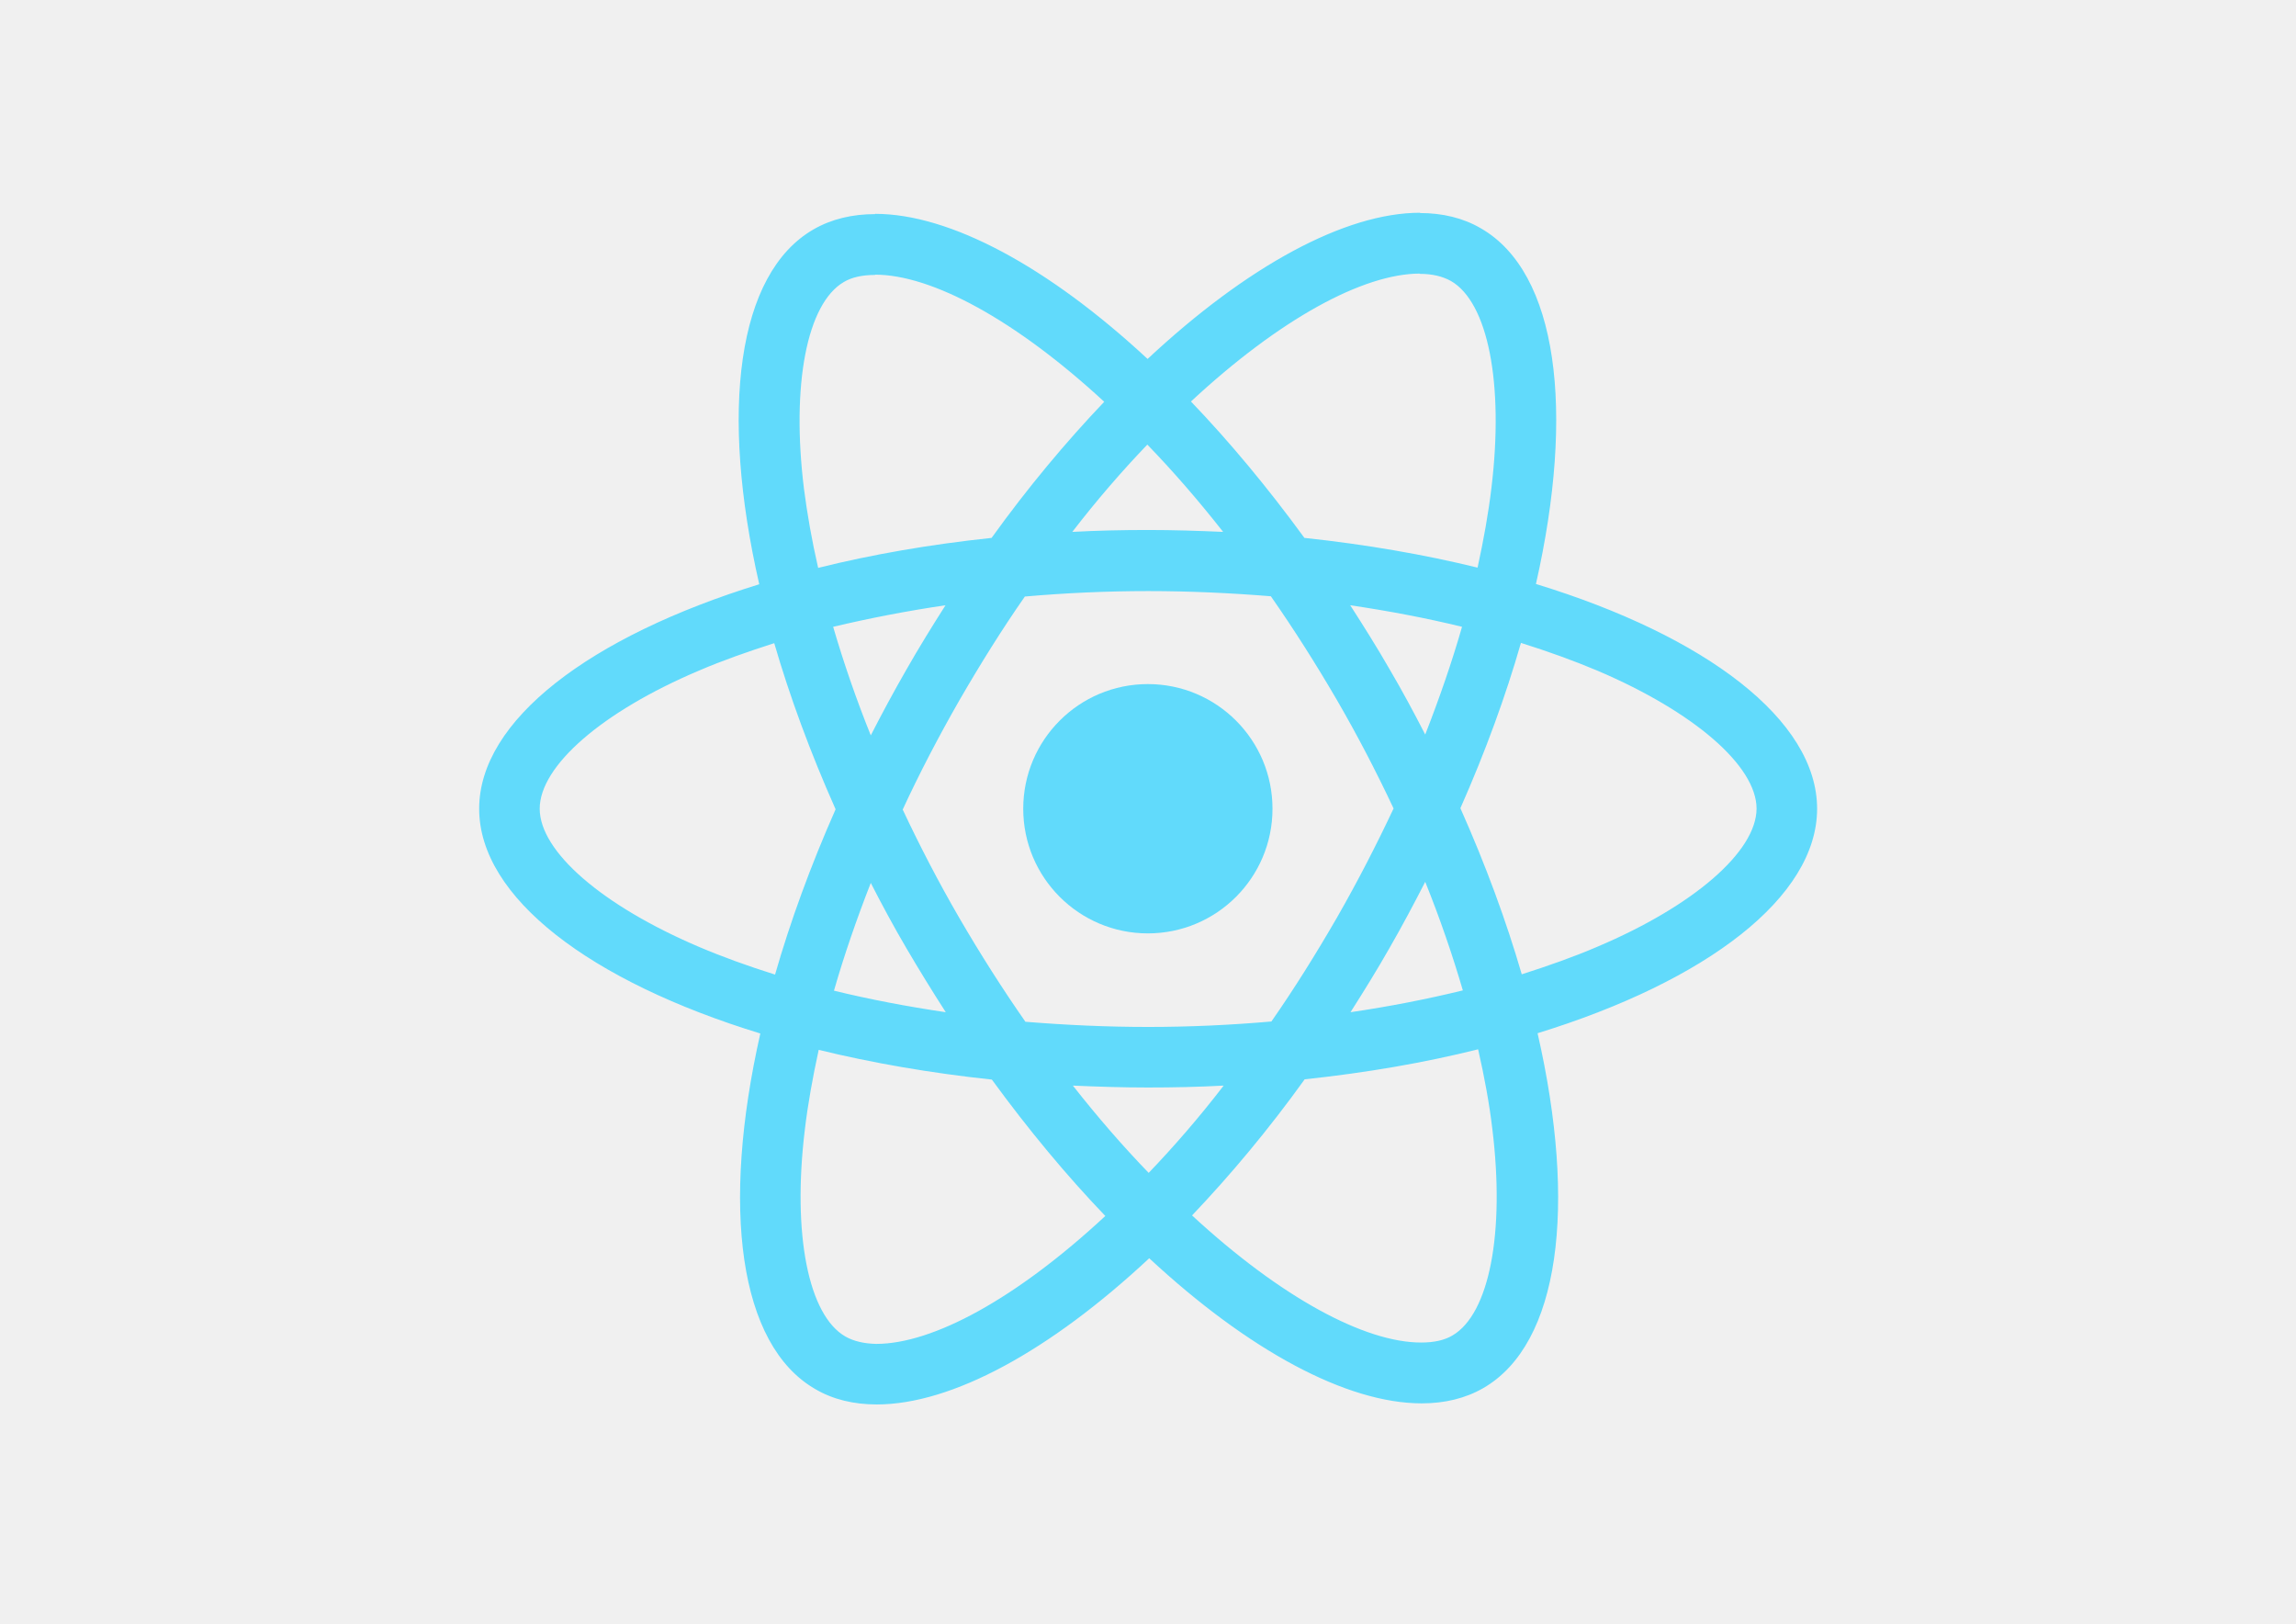
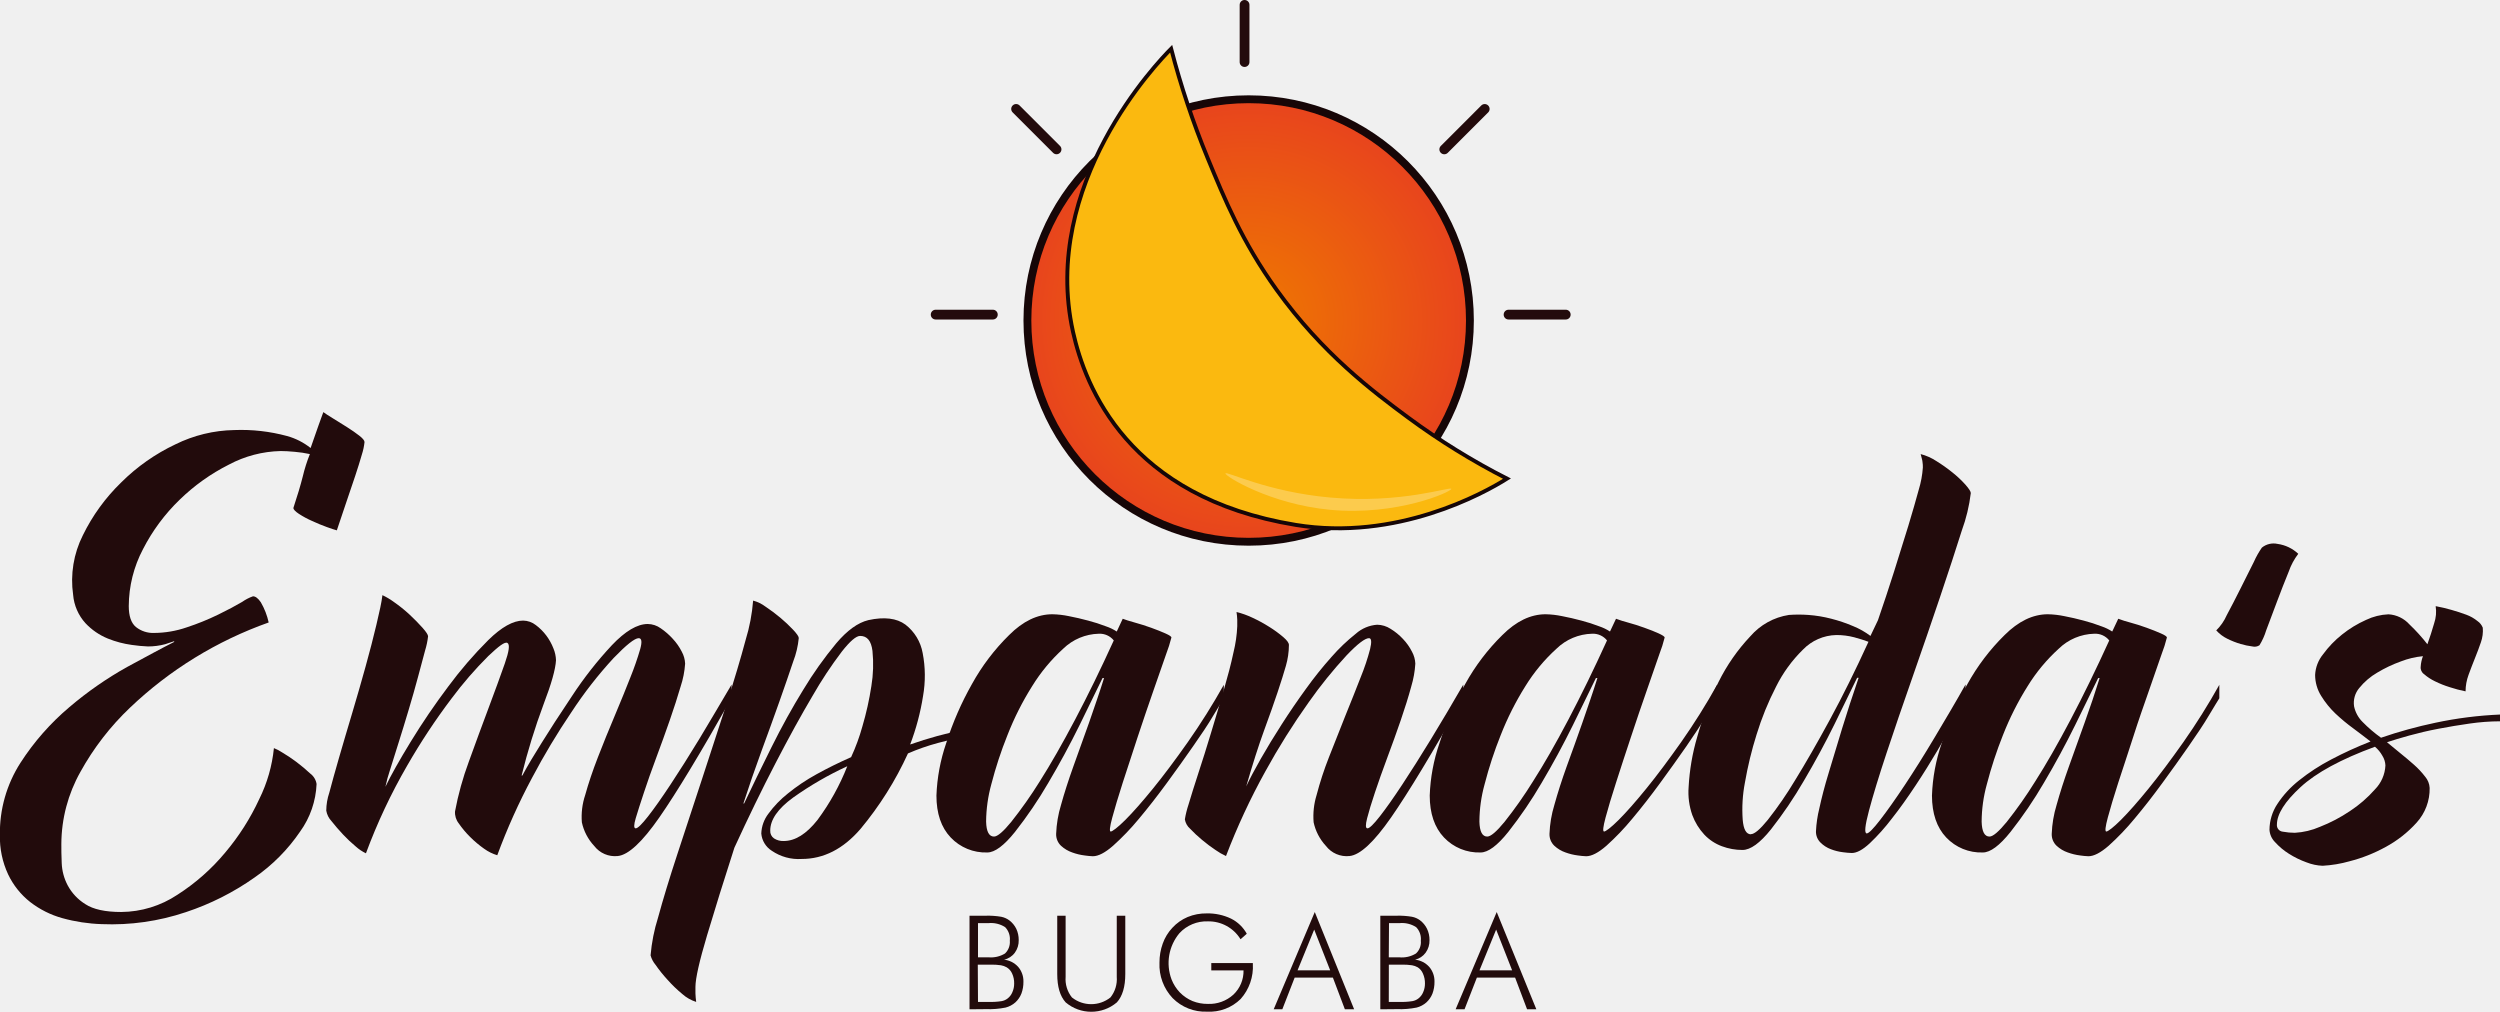
- <svg xmlns="http://www.w3.org/2000/svg" viewBox="0 0 841.9 595.3">
-   <g fill="#61DAFB">
-     <path d="M666.3 296.5c0-32.5-40.7-63.3-103.1-82.4 14.4-63.6 8-114.2-20.2-130.4-6.5-3.8-14.1-5.6-22.4-5.6v22.3c4.6 0 8.3.9 11.4 2.6 13.6 7.8 19.5 37.5 14.9 75.7-1.1 9.4-2.9 19.3-5.1 29.4-19.6-4.8-41-8.5-63.5-10.9-13.5-18.5-27.5-35.3-41.6-50 32.6-30.3 63.2-46.9 84-46.9V78c-27.5 0-63.5 19.6-99.9 53.6-36.4-33.8-72.4-53.2-99.9-53.2v22.3c20.7 0 51.4 16.5 84 46.6-14 14.7-28 31.4-41.3 49.9-22.6 2.4-44 6.1-63.6 11-2.3-10-4-19.7-5.2-29-4.7-38.2 1.1-67.9 14.6-75.8 3-1.8 6.9-2.6 11.5-2.6V78.5c-8.4 0-16 1.8-22.6 5.6-28.1 16.2-34.4 66.7-19.9 130.1-62.2 19.2-102.7 49.9-102.7 82.3 0 32.5 40.7 63.3 103.1 82.4-14.4 63.6-8 114.2 20.2 130.4 6.5 3.8 14.1 5.6 22.5 5.6 27.5 0 63.5-19.6 99.9-53.6 36.4 33.8 72.4 53.2 99.9 53.2 8.4 0 16-1.8 22.6-5.6 28.1-16.2 34.4-66.7 19.9-130.1 62-19.1 102.5-49.9 102.5-82.3zm-130.2-66.7c-3.7 12.9-8.3 26.2-13.5 39.5-4.1-8-8.4-16-13.1-24-4.6-8-9.5-15.8-14.4-23.4 14.2 2.1 27.9 4.7 41 7.9zm-45.8 106.5c-7.8 13.5-15.8 26.3-24.1 38.2-14.9 1.3-30 2-45.2 2-15.1 0-30.2-.7-45-1.9-8.3-11.9-16.4-24.6-24.2-38-7.6-13.1-14.5-26.4-20.8-39.8 6.2-13.4 13.2-26.8 20.7-39.9 7.8-13.5 15.8-26.3 24.1-38.2 14.9-1.3 30-2 45.2-2 15.1 0 30.2.7 45 1.9 8.3 11.9 16.4 24.6 24.2 38 7.6 13.1 14.5 26.4 20.8 39.8-6.3 13.4-13.2 26.8-20.7 39.9zm32.3-13c5.4 13.4 10 26.8 13.8 39.8-13.1 3.2-26.9 5.9-41.2 8 4.9-7.7 9.8-15.6 14.4-23.7 4.6-8 8.9-16.1 13-24.1zM421.2 430c-9.3-9.6-18.6-20.3-27.8-32 9 .4 18.2.7 27.5.7 9.4 0 18.7-.2 27.8-.7-9 11.7-18.3 22.4-27.5 32zm-74.4-58.9c-14.2-2.1-27.9-4.7-41-7.9 3.7-12.9 8.3-26.2 13.5-39.5 4.1 8 8.4 16 13.1 24 4.7 8 9.5 15.8 14.4 23.4zM420.7 163c9.3 9.6 18.6 20.3 27.8 32-9-.4-18.2-.7-27.5-.7-9.4 0-18.7.2-27.8.7 9-11.7 18.3-22.4 27.5-32zm-74 58.9c-4.9 7.7-9.8 15.6-14.4 23.7-4.6 8-8.9 16-13 24-5.4-13.4-10-26.8-13.8-39.8 13.1-3.1 26.9-5.8 41.2-7.9zm-90.5 125.2c-35.4-15.1-58.3-34.9-58.3-50.6 0-15.7 22.9-35.6 58.3-50.6 8.6-3.7 18-7 27.7-10.1 5.7 19.6 13.2 40 22.5 60.9-9.2 20.8-16.6 41.1-22.2 60.6-9.9-3.1-19.3-6.5-28-10.2zM310 490c-13.6-7.8-19.5-37.5-14.9-75.7 1.1-9.4 2.9-19.3 5.1-29.4 19.6 4.8 41 8.5 63.5 10.9 13.5 18.5 27.5 35.3 41.6 50-32.6 30.3-63.2 46.9-84 46.9-4.5-.1-8.3-1-11.3-2.7zm237.2-76.2c4.7 38.2-1.1 67.9-14.6 75.8-3 1.8-6.9 2.6-11.5 2.6-20.7 0-51.4-16.5-84-46.6 14-14.7 28-31.4 41.3-49.9 22.6-2.4 44-6.1 63.6-11 2.3 10.1 4.1 19.8 5.2 29.1zm38.5-66.7c-8.6 3.7-18 7-27.7 10.1-5.7-19.6-13.2-40-22.5-60.9 9.2-20.8 16.6-41.1 22.2-60.6 9.9 3.1 19.3 6.5 28.1 10.2 35.4 15.1 58.3 34.9 58.3 50.6-.1 15.7-23 35.6-58.4 50.6zM320.8 78.4z" />
-     <circle cx="420.9" cy="296.5" r="45.7" />
-     <path d="M520.5 78.1z" />
-   </g>
+ <svg xmlns="http://www.w3.org/2000/svg" id="Capa_1" data-name="Capa 1" viewBox="0 0 477.61 193.29">
+   <defs>
+     <style>.cls-1,.cls-2{stroke:#160607;stroke-miterlimit:10;}.cls-1{stroke-width:1.5px;fill:url(#Degradado_sin_nombre_3);}.cls-2{fill:#fbb90f;stroke-width:0.75px;}.cls-3{fill:#230b0c;}.cls-4{fill:#220b0c;}.cls-5{fill:#fff;opacity:0.26;}</style>
+     <radialGradient id="Degradado_sin_nombre_3" cx="238.55" cy="61.23" r="42.27" gradientUnits="userSpaceOnUse">
+       <stop offset="0" stop-color="#ef7900" />
+       <stop offset="1" stop-color="#e8441d" />
+     </radialGradient>
+   </defs>
+   <circle class="cls-1" cx="238.55" cy="61.23" r="42.27" />
+   <path class="cls-2" d="M284.23,285.15c-2.5,2.51-25,25.83-18.75,54.09,2.34,10.5,10.47,31.62,42.55,36.88,19.26,3.15,35.87-6,40.36-8.84a135.23,135.23,0,0,1-18.81-11.62c-6.76-5-16.41-12.23-25.2-24.45-6.59-9.17-9.94-17.33-13.19-25.21A160.47,160.47,0,0,1,284.23,285.15Z" transform="translate(-60.49 -275.84)" />
+   <rect class="cls-3" x="236.83" width="1.87" height="12.79" rx="0.93" />
+   <rect class="cls-3" x="353.21" y="329.55" width="1.87" height="12.79" rx="0.93" transform="translate(-42.28 414.25) rotate(-90)" />
+   <rect class="cls-3" x="243.77" y="329.55" width="1.87" height="12.79" rx="0.93" transform="translate(-151.73 304.81) rotate(-90)" />
+   <rect class="cls-3" x="339.34" y="294.12" width="1.87" height="12.79" rx="0.93" transform="translate(251.67 -428.43) rotate(45)" />
+   <rect class="cls-3" x="257.54" y="294.12" width="1.87" height="12.79" rx="0.93" transform="translate(593.25 54.4) rotate(135)" />
+   <path class="cls-4" d="M116.54,372.88q1.14-3.44,1.79-6a30.08,30.08,0,0,1,1.36-4.29,21.91,21.91,0,0,0-2.86-.43c-1-.1-2-.15-2.72-.15a22,22,0,0,0-9.87,2.58,37.91,37.91,0,0,0-9.43,6.72,35.8,35.8,0,0,0-7,9.44,23.56,23.56,0,0,0-2.72,10.87c0,1.9.45,3.24,1.36,4a5.25,5.25,0,0,0,3.5,1.14,19.42,19.42,0,0,0,6.22-1.07,47.66,47.66,0,0,0,6-2.43c1.86-.91,3.38-1.72,4.58-2.43a8.53,8.53,0,0,1,2.07-1.07q.72,0,1.5,1.14a13.35,13.35,0,0,1,1.5,3.86,74.47,74.47,0,0,0-26.52,16.3,50.84,50.84,0,0,0-9.44,12.23,28.33,28.33,0,0,0-3.65,13.8c0,1,0,2.17.07,3.65A9.89,9.89,0,0,0,73.43,445a9.49,9.49,0,0,0,3.36,3.57q2.28,1.5,6.86,1.5a19.61,19.61,0,0,0,10.73-3.29,39.65,39.65,0,0,0,9.15-8.08,45.35,45.35,0,0,0,6.5-10.22,28.13,28.13,0,0,0,2.79-9.72,8.52,8.52,0,0,1,1.5.78,29.37,29.37,0,0,1,2.79,1.86,33.05,33.05,0,0,1,2.65,2.22,3.08,3.08,0,0,1,1.21,2,16.73,16.73,0,0,1-3.14,9.08,33.76,33.76,0,0,1-8.72,8.79A50,50,0,0,1,96,450.1a44.55,44.55,0,0,1-16.09,2.29,31.82,31.82,0,0,1-7.5-1.14,17.79,17.79,0,0,1-6.15-3.08,14.83,14.83,0,0,1-4.22-5.29,16.88,16.88,0,0,1-1.57-7.51,24.81,24.81,0,0,1,3.93-13.8,47.75,47.75,0,0,1,9.36-10.65,68.84,68.84,0,0,1,11-7.65c3.71-2,6.72-3.65,9-4.79v-.14l-1.71.57a12.74,12.74,0,0,1-3.29.43,29.2,29.2,0,0,1-3.08-.29,19.15,19.15,0,0,1-4.57-1.21,12.12,12.12,0,0,1-4.29-2.94,9.2,9.2,0,0,1-2.36-5.43,19.22,19.22,0,0,1,1.86-11.37A36.16,36.16,0,0,1,83.65,368,37.24,37.24,0,0,1,94,360.73,26.37,26.37,0,0,1,105.24,358a33.53,33.53,0,0,1,10.09,1.14,12.56,12.56,0,0,1,4.5,2.29q1-2.85,1.5-4.29c.33-.95.65-1.81.93-2.57.38.28,1,.69,1.86,1.21l2.65,1.65c.9.57,1.69,1.12,2.36,1.64s1,.93,1,1.22a11.66,11.66,0,0,1-.5,2.36q-.51,1.79-1.29,4.14t-1.72,5.08c-.62,1.81-1.21,3.58-1.78,5.29-.39-.09-1-.31-1.94-.64s-1.83-.72-2.78-1.15a17.15,17.15,0,0,1-2.51-1.35C116.9,373.55,116.54,373.17,116.54,372.88Z" transform="translate(-60.49 -275.84)" />
+   <path class="cls-4" d="M164,417.71q2.07-3.36,5.79-8.93a72.2,72.2,0,0,1,7.58-9.66q3.85-4.06,6.86-4.07a4.32,4.32,0,0,1,2.5.83,12.93,12.93,0,0,1,2.29,2,10.64,10.64,0,0,1,1.72,2.46,5.21,5.21,0,0,1,.64,2.29,17.54,17.54,0,0,1-.86,4.36c-.57,1.95-1.26,4.1-2.07,6.43s-1.67,4.72-2.58,7.15-1.69,4.65-2.35,6.65-1.2,3.65-1.58,4.94-.38,1.93,0,1.93,1.17-.77,2.36-2.29,2.62-3.55,4.29-6.08,3.51-5.43,5.51-8.72,4-6.75,6.15-10.37v2.57q-8.88,15.74-13.8,22.81t-7.94,7.37a5,5,0,0,1-4.5-1.93,9.54,9.54,0,0,1-2.36-4.51,13.15,13.15,0,0,1,.64-5.22c.62-2.24,1.43-4.64,2.43-7.22s2.07-5.22,3.22-7.94,2.14-5.17,3-7.36a56.28,56.28,0,0,0,1.86-5.36c.38-1.38.29-2.08-.29-2.08-.76,0-2.36,1.27-4.79,3.79a79.43,79.43,0,0,0-8.08,10.37,134.55,134.55,0,0,0-7.5,12.51,117.64,117.64,0,0,0-6.65,14.8A8.46,8.46,0,0,1,153,438a20.13,20.13,0,0,1-2.72-2.29,18,18,0,0,1-2.15-2.57,3.35,3.35,0,0,1-.71-2.29,58.09,58.09,0,0,1,2.64-9.51q1.94-5.37,3.79-10.3t3.08-8.44c.81-2.33,1-3.64.5-3.93s-1.69.65-3.65,2.5a73.3,73.3,0,0,0-7,8.08,122.3,122.3,0,0,0-8.51,12.87,108.87,108.87,0,0,0-7.87,16.74,8.12,8.12,0,0,1-1.93-1.29,26.88,26.88,0,0,1-2.43-2.29c-.81-.86-1.55-1.72-2.22-2.57a3.89,3.89,0,0,1-1-2,10.88,10.88,0,0,1,.58-3.43c.47-1.81,1.09-4,1.85-6.65s1.6-5.45,2.51-8.51,1.76-6,2.57-8.93,1.5-5.58,2.07-8,1-4.31,1.15-5.65a13.46,13.46,0,0,1,2.21,1.32,27.62,27.62,0,0,1,2.94,2.36c.95.89,1.78,1.73,2.5,2.54s1.07,1.36,1.07,1.65a15,15,0,0,1-.57,2.71c-.38,1.43-.84,3.13-1.36,5.08s-1.12,4.05-1.79,6.29-1.31,4.34-1.93,6.29-1.17,3.7-1.64,5.22a27.22,27.22,0,0,0-.86,3.15q1.58-3.29,4.86-8.65t7.15-10.51a78.56,78.56,0,0,1,7.65-8.87c2.53-2.48,4.74-3.72,6.65-3.72a4,4,0,0,1,2.43.86,10,10,0,0,1,2,2,10.4,10.4,0,0,1,1.35,2.43,6.33,6.33,0,0,1,.5,2.29q-.14,2.58-2.36,8.37a125.37,125.37,0,0,0-4.21,13.65h.14C161.35,422,162.56,420,164,417.71Z" transform="translate(-60.49 -275.84)" />
+   <path class="cls-4" d="M234.37,418.07a76.93,76.93,0,0,1,10.44-2.86l-.14,1.29q-2.29.57-5,1.28a41.46,41.46,0,0,0-5.72,2,64.13,64.13,0,0,1-9.08,14.44q-4.94,5.72-11.22,5.72a9.06,9.06,0,0,1-5.72-1.57,4.33,4.33,0,0,1-2-3.29,6.61,6.61,0,0,1,1.36-3.79,19.88,19.88,0,0,1,3.72-3.86,36.4,36.4,0,0,1,5.43-3.65q3.08-1.71,6.65-3.29a38.23,38.23,0,0,0,2.15-5.86,58.15,58.15,0,0,0,1.72-7.72,25.56,25.56,0,0,0,.21-6.72c-.24-1.91-1-2.86-2.36-2.86q-1.14,0-3.5,3a77.9,77.9,0,0,0-5.58,8.44q-3.22,5.43-7.08,12.87t-7.86,16.15q-3,9.3-5.22,16.74t-2.22,9.86v1.22a16.35,16.35,0,0,0,.14,1.64,7.27,7.27,0,0,1-2.64-1.5A25.17,25.17,0,0,1,188,463a26.26,26.26,0,0,1-2.29-2.86,4.68,4.68,0,0,1-.93-1.78,33.26,33.26,0,0,1,1.43-7.23q1.42-5.21,3.65-12t4.72-14.37q2.49-7.57,4.71-14.44t3.65-12.23a34.84,34.84,0,0,0,1.43-7.51,6.92,6.92,0,0,1,2.36,1.15,33.78,33.78,0,0,1,2.86,2.14,28.6,28.6,0,0,1,2.43,2.29c.72.77,1.07,1.29,1.07,1.57a16.92,16.92,0,0,1-1.07,4.51c-.71,2.14-1.6,4.7-2.64,7.65s-2.2,6.13-3.44,9.51-2.38,6.7-3.43,9.94h.14q2.3-4.86,5.22-10.73t6.08-11a72.53,72.53,0,0,1,6.29-8.86q3.15-3.72,6.15-4.44c3-.66,5.41-.38,7.08.86a8.81,8.81,0,0,1,3.29,5.43,22.54,22.54,0,0,1,.07,8.23A46,46,0,0,1,234.37,418.07Zm-12,4.15a63.77,63.77,0,0,0-10.37,6q-4.37,3.19-4.36,6.31a1.67,1.67,0,0,0,.72,1.48,3.16,3.16,0,0,0,1.85.5c2.2,0,4.34-1.35,6.44-4A44.46,44.46,0,0,0,222.36,422.22Z" transform="translate(-60.49 -275.84)" />
+   <path class="cls-4" d="M261.54,393.19a17,17,0,0,1,3.15.36c1.23.24,2.47.52,3.71.86a31.76,31.76,0,0,1,3.36,1.08,9.15,9.15,0,0,1,2.08,1l1.14-2.44c.48.19,1.24.43,2.29.72s2.1.62,3.15,1,1.95.74,2.71,1.08,1.15.59,1.15.79a27.71,27.71,0,0,1-1,3.15q-1,2.88-2.44,7t-3,8.83q-1.57,4.73-2.86,8.75c-.86,2.68-1.52,4.9-2,6.67s-.57,2.66-.29,2.66,1.31-.74,2.79-2.22,3.24-3.48,5.29-6,4.27-5.49,6.65-8.87a128.11,128.11,0,0,0,6.87-10.94v2.57l-2,3.29c-1,1.72-2.33,3.67-3.86,5.87s-3.19,4.53-5,7-3.6,4.77-5.36,6.87a47.9,47.9,0,0,1-4.94,5.15c-1.52,1.33-2.81,2-3.86,2a14.57,14.57,0,0,1-1.57-.15,10.65,10.65,0,0,1-2.36-.57,6.09,6.09,0,0,1-2.15-1.28,3,3,0,0,1-.93-2.29,21.61,21.61,0,0,1,.93-5.51q.93-3.36,2.36-7.36l3-8.37c1-2.91,2-5.74,2.86-8.51h-.29q-1.58,3.3-4.36,8.94t-6,11.08a81.13,81.13,0,0,1-6.36,9.37q-3.15,3.93-5.29,3.93a9.2,9.2,0,0,1-7-2.87q-2.72-2.87-2.72-8a34.6,34.6,0,0,1,1.86-10,59.48,59.48,0,0,1,4.94-11.33,40.69,40.69,0,0,1,7.08-9.33Q257.24,393.19,261.54,393.19Zm8.87,3.72a10.11,10.11,0,0,0-6.8,2.86,33.28,33.28,0,0,0-5.93,7.15,55.38,55.38,0,0,0-4.72,9.36,76.44,76.44,0,0,0-3.08,9.37,27.76,27.76,0,0,0-1,7.15c.05,1.91.55,2.86,1.51,2.86.66,0,1.76-.93,3.28-2.79a82,82,0,0,0,5.44-7.72q3.13-4.93,6.79-11.87t7.37-15.09A3.44,3.44,0,0,0,270.41,396.91Z" transform="translate(-60.49 -275.84)" />
+   <path class="cls-4" d="M298.57,426.08q1-2.15,2.79-5.29t4-6.58q2.2-3.43,4.64-6.79a73.1,73.1,0,0,1,4.87-6.08,35.28,35.28,0,0,1,4.64-4.43,6.86,6.86,0,0,1,4.08-1.72,4.82,4.82,0,0,1,2.57.79,11.09,11.09,0,0,1,2.36,1.93,10.08,10.08,0,0,1,1.72,2.43,5.21,5.21,0,0,1,.64,2.29,19,19,0,0,1-.78,4.36c-.53,1.95-1.2,4.1-2,6.43s-1.66,4.72-2.57,7.15-1.69,4.65-2.36,6.65-1.17,3.65-1.5,4.94-.31,1.93.07,1.93,1.17-.77,2.36-2.29,2.62-3.55,4.29-6.08,3.5-5.43,5.51-8.72,4.05-6.75,6.14-10.37v2.57q-8.87,15.74-13.79,22.81t-7.94,7.37a5,5,0,0,1-4.51-1.93,9.61,9.61,0,0,1-2.35-4.51,13.81,13.81,0,0,1,.57-5.22,63.38,63.38,0,0,1,2.36-7.22q1.5-3.86,3.14-7.94c1.1-2.71,2.08-5.17,2.93-7.36a42.63,42.63,0,0,0,1.79-5.36c.33-1.38.26-2.08-.21-2.08q-1.15,0-4.29,3.29a86.21,86.21,0,0,0-7.22,8.94,134.33,134.33,0,0,0-8.3,13.23,126.81,126.81,0,0,0-7.51,16.16,12,12,0,0,1-2-1.15,28.72,28.72,0,0,1-2.57-1.93,25.24,25.24,0,0,1-2.29-2.14,3,3,0,0,1-1-1.79,18.64,18.64,0,0,1,.71-2.86q.72-2.43,1.86-5.93c.77-2.34,1.58-4.91,2.43-7.73s1.67-5.52,2.43-8.15,1.39-5,1.86-7.22a25.49,25.49,0,0,0,.72-5v-1.22a12.66,12.66,0,0,0-.14-1.5,16,16,0,0,1,3,1.07,28.2,28.2,0,0,1,3.29,1.79,22.16,22.16,0,0,1,2.64,1.93q1.08.93,1.08,1.5a14.62,14.62,0,0,1-.58,4q-.57,2-1.57,5T302,415.35Q300.43,419.64,298.57,426.08Z" transform="translate(-60.49 -275.84)" />
+   <path class="cls-4" d="M355.77,393.19a17,17,0,0,1,3.15.36c1.24.24,2.48.52,3.72.86a31.76,31.76,0,0,1,3.36,1.08,9,9,0,0,1,2.07,1l1.15-2.44a23.24,23.24,0,0,0,2.28.72c1.05.28,2.1.62,3.15,1s2,.74,2.72,1.08,1.14.59,1.14.79a25.46,25.46,0,0,1-1,3.15l-2.43,7q-1.44,4.1-3,8.83c-1.05,3.15-2,6.07-2.86,8.75s-1.53,4.9-2,6.67-.57,2.66-.28,2.66,1.31-.74,2.79-2.22,3.24-3.48,5.29-6,4.26-5.49,6.65-8.87a125.63,125.63,0,0,0,6.86-10.94v2.57c-.28.48-.95,1.58-2,3.29s-2.34,3.67-3.86,5.87-3.2,4.53-5,7-3.6,4.77-5.36,6.87a47.9,47.9,0,0,1-4.93,5.15c-1.53,1.33-2.82,2-3.86,2a14.47,14.47,0,0,1-1.58-.15,10.78,10.78,0,0,1-2.36-.57,6,6,0,0,1-2.14-1.28,3,3,0,0,1-.93-2.29,21.61,21.61,0,0,1,.93-5.51c.62-2.24,1.4-4.69,2.36-7.36s2-5.46,3-8.37,2-5.74,2.86-8.51h-.28q-1.59,3.3-4.37,8.94t-6,11.08a81.11,81.11,0,0,1-6.37,9.37c-2.09,2.62-3.86,3.93-5.29,3.93a9.18,9.18,0,0,1-7-2.87q-2.71-2.87-2.72-8a34.27,34.27,0,0,1,1.86-10,59.44,59.44,0,0,1,4.93-11.33,40.69,40.69,0,0,1,7.08-9.33Q351.48,393.19,355.77,393.19Zm8.87,3.72a10.08,10.08,0,0,0-6.79,2.86,33,33,0,0,0-5.94,7.15,56.13,56.13,0,0,0-4.72,9.36,76.27,76.27,0,0,0-3.07,9.37,27.33,27.33,0,0,0-1,7.15c.05,1.91.55,2.86,1.5,2.86.67,0,1.76-.93,3.29-2.79a82.19,82.19,0,0,0,5.43-7.72q3.15-4.93,6.8-11.87t7.36-15.09A3.43,3.43,0,0,0,364.64,396.91Z" transform="translate(-60.49 -275.84)" />
+   <path class="cls-4" d="M436,409.2c-.39.86-1.05,2.2-2,4s-2.07,3.81-3.36,6-2.69,4.44-4.21,6.73-3,4.38-4.51,6.29a38.92,38.92,0,0,1-4.22,4.72c-1.33,1.24-2.48,1.86-3.43,1.86a14.68,14.68,0,0,1-1.72-.15,9.52,9.52,0,0,1-2.28-.57,5.55,5.55,0,0,1-2-1.29,2.89,2.89,0,0,1-.85-2.14,22.42,22.42,0,0,1,.64-4.36c.43-2,1-4.22,1.79-6.8s1.62-5.41,2.57-8.5,2-6.32,3.15-9.66h-.29q-1.58,3.3-4.29,8.8T405.11,425a79.89,79.89,0,0,1-6.29,9.29q-3.15,3.93-5.44,3.93a11.18,11.18,0,0,1-3.93-.71,8.82,8.82,0,0,1-3.36-2.22,11.15,11.15,0,0,1-2.29-3.72,13.12,13.12,0,0,1-.71-5.36,41.77,41.77,0,0,1,1.64-9.58,56,56,0,0,1,4.08-10.51,36,36,0,0,1,6.07-8.72,12.21,12.21,0,0,1,7.37-4.08,25.51,25.51,0,0,1,3.72,0,24.32,24.32,0,0,1,4.36.72,28.67,28.67,0,0,1,4.22,1.43,14.62,14.62,0,0,1,3.28,1.86l1.43-3q1.58-4.57,3.08-9.29t2.72-8.73c.81-2.66,1.47-5,2-6.93a18.85,18.85,0,0,0,.78-4.22,5.7,5.7,0,0,0-.07-1.07c0-.24-.16-.74-.35-1.5a10.06,10.06,0,0,1,2.93,1.29,29.68,29.68,0,0,1,3.14,2.22,20.83,20.83,0,0,1,2.51,2.36c.66.76,1,1.29,1,1.58a31.85,31.85,0,0,1-1.72,7.16q-1.71,5.44-4.15,12.68t-5.22,15.19q-2.79,7.95-5,14.62t-3.36,11q-1.16,4.36-.43,4.37c.38,0,1.24-.87,2.57-2.59s2.91-3.95,4.72-6.68,3.72-5.77,5.72-9.13,4-6.71,5.87-10.06Zm-41,26c.66,0,1.73-.9,3.21-2.72a71.7,71.7,0,0,0,5.22-7.58q3-4.86,6.65-11.58t7.37-14.87c-.77-.29-1.67-.57-2.72-.86a13.31,13.31,0,0,0-3.43-.43,9.11,9.11,0,0,0-6.37,2.79,26.28,26.28,0,0,0-5.14,7.08,55.43,55.43,0,0,0-3.72,9.15,71,71,0,0,0-2.22,9.15,27.36,27.36,0,0,0-.43,7.08C393.57,434.3,394.1,435.23,395,435.23Z" transform="translate(-60.49 -275.84)" />
+   <path class="cls-4" d="M451.72,393.19a17,17,0,0,1,3.15.36c1.24.24,2.48.52,3.72.86a31.76,31.76,0,0,1,3.36,1.08,9,9,0,0,1,2.07,1l1.15-2.44a23.24,23.24,0,0,0,2.28.72c1.05.28,2.1.62,3.15,1s1.95.74,2.72,1.08,1.14.59,1.14.79a25.46,25.46,0,0,1-1,3.15l-2.43,7c-.95,2.73-2,5.67-3,8.83s-2,6.07-2.86,8.75-1.53,4.9-2,6.67-.57,2.66-.28,2.66,1.31-.74,2.79-2.22,3.24-3.48,5.29-6,4.26-5.49,6.65-8.87a125.63,125.63,0,0,0,6.86-10.94v2.57c-.28.48-1,1.58-2,3.29s-2.34,3.67-3.86,5.87-3.2,4.53-5,7-3.6,4.77-5.36,6.87a47.9,47.9,0,0,1-4.93,5.15c-1.53,1.33-2.82,2-3.86,2a14.47,14.47,0,0,1-1.58-.15,10.78,10.78,0,0,1-2.36-.57,6,6,0,0,1-2.14-1.28,3,3,0,0,1-.93-2.29,21.61,21.61,0,0,1,.93-5.51c.62-2.24,1.4-4.69,2.36-7.36s1.95-5.46,3-8.37,2-5.74,2.86-8.51h-.28q-1.59,3.3-4.37,8.94t-6,11.08a81.11,81.11,0,0,1-6.37,9.37c-2.09,2.62-3.86,3.93-5.29,3.93a9.18,9.18,0,0,1-7-2.87q-2.71-2.87-2.72-8a34.27,34.27,0,0,1,1.86-10,59.44,59.44,0,0,1,4.93-11.33,40.69,40.69,0,0,1,7.08-9.33Q447.44,393.19,451.72,393.19Zm8.87,3.72a10.08,10.08,0,0,0-6.79,2.86,33,33,0,0,0-5.94,7.15,56.13,56.13,0,0,0-4.72,9.36,78,78,0,0,0-3.07,9.37,27.33,27.33,0,0,0-1,7.15c.05,1.91.55,2.86,1.5,2.86.67,0,1.76-.93,3.29-2.79a82.19,82.19,0,0,0,5.43-7.72q3.15-4.93,6.8-11.87t7.36-15.09A3.43,3.43,0,0,0,460.59,396.91Z" transform="translate(-60.49 -275.84)" />
+   <path class="cls-4" d="M534.81,395.76a6.68,6.68,0,0,1-.36,2.79c-.34,1-.72,2-1.15,3.07s-.83,2.1-1.21,3.15a9.2,9.2,0,0,0-.57,3.15,26.41,26.41,0,0,1-3-.79,19.36,19.36,0,0,1-2.86-1.14,9.16,9.16,0,0,1-2.07-1.36,1.51,1.51,0,0,1-.64-1.43,6.66,6.66,0,0,1,.43-2,15.63,15.63,0,0,0-4.22,1,25.52,25.52,0,0,0-4.51,2.14,12.52,12.52,0,0,0-3.43,2.93,4.43,4.43,0,0,0-1,3.51,5.92,5.92,0,0,0,1.64,3,26.28,26.28,0,0,0,3.51,3,87,87,0,0,1,10.37-2.86,74.29,74.29,0,0,1,12.36-1.57v1.29a41.4,41.4,0,0,0-5.79.43c-2,.28-4,.62-6,1s-3.79.81-5.51,1.28-3.14.91-4.29,1.29c.67.57,1.48,1.24,2.43,2s1.86,1.53,2.72,2.29a16,16,0,0,1,2.14,2.29,3.6,3.6,0,0,1,.86,2.14,9.58,9.58,0,0,1-2.5,6.65,22.06,22.06,0,0,1-5.93,4.65,29.31,29.31,0,0,1-6.87,2.72,23.6,23.6,0,0,1-5.15.86,9.34,9.34,0,0,1-3.07-.65,16.87,16.87,0,0,1-3.36-1.64,12.52,12.52,0,0,1-2.65-2.22,3.64,3.64,0,0,1-1.07-2.36,9.06,9.06,0,0,1,1.5-4.93,19.22,19.22,0,0,1,4.15-4.51,37.76,37.76,0,0,1,6.15-4,72.37,72.37,0,0,1,7.51-3.43c-1-.76-2.06-1.6-3.29-2.5a35,35,0,0,1-3.44-2.86,16.85,16.85,0,0,1-2.71-3.36,7.56,7.56,0,0,1-1.15-4,6.74,6.74,0,0,1,1.51-3.93,19.41,19.41,0,0,1,3.64-3.79,21,21,0,0,1,4.58-2.79,10.94,10.94,0,0,1,4.29-1.07,5.83,5.83,0,0,1,4,1.93,34.06,34.06,0,0,1,3.43,3.79c.48-1.34.91-2.67,1.29-4a6.88,6.88,0,0,0,.29-3.28c1,.19,2,.42,3,.71s2,.6,2.86.93a7.41,7.41,0,0,1,2.14,1.22A2.74,2.74,0,0,1,534.81,395.76Zm-20.6,22.74q-9.72,3.57-14.22,7.72t-4.51,7.15a1.25,1.25,0,0,0,1.14,1.36,12.75,12.75,0,0,0,2.29.21,13.92,13.92,0,0,0,4.79-1.14,29.57,29.57,0,0,0,5.72-3,23.74,23.74,0,0,0,4.79-4.15,7,7,0,0,0,2-4.58,3.77,3.77,0,0,0-.58-1.85A6.11,6.11,0,0,0,514.21,418.5Z" transform="translate(-60.49 -275.84)" />
+   <path class="cls-4" d="M492.15,399.11a1.69,1.69,0,0,1-1.36.23,14.08,14.08,0,0,1-2.24-.47,15.69,15.69,0,0,1-2.54-1,6.85,6.85,0,0,1-2.12-1.6,9.18,9.18,0,0,0,2-2.89c.86-1.61,1.75-3.32,2.65-5.13l2.54-5.07a16.14,16.14,0,0,1,1.53-2.72,3.54,3.54,0,0,1,3-.71,7.22,7.22,0,0,1,3.95,1.89,12.26,12.26,0,0,0-1.83,3.42q-1.11,2.71-2.24,5.73c-.75,2-1.43,3.83-2.06,5.48A12.14,12.14,0,0,1,492.15,399.11Z" transform="translate(-60.49 -275.84)" />
+   <path class="cls-4" d="M245.71,468.66V450.78h3.1a15.42,15.42,0,0,1,2.94.2,3.86,3.86,0,0,1,1.54.67,4.55,4.55,0,0,1,1.36,1.64,5,5,0,0,1,.46,2.14,3.91,3.91,0,0,1-.75,2.43,3.45,3.45,0,0,1-2.05,1.32,4.25,4.25,0,0,1,2.7,1.38,4.2,4.2,0,0,1,1,2.85,6.2,6.2,0,0,1-.38,2.23,4.54,4.54,0,0,1-1.15,1.69,4.48,4.48,0,0,1-1.88,1,16.08,16.08,0,0,1-3.75.3Zm1.62-9.93h2a5.19,5.19,0,0,0,3.16-.73,3,3,0,0,0,.92-2.44,3.23,3.23,0,0,0-.9-2.6,5,5,0,0,0-3.18-.76h-2Zm0,8.52h2.08a13.13,13.13,0,0,0,2.44-.15,2.6,2.6,0,0,0,1.13-.5,2.93,2.93,0,0,0,.92-1.21,4,4,0,0,0,.34-1.65,4.31,4.31,0,0,0-.38-1.89,2.62,2.62,0,0,0-1.05-1.21,3.42,3.42,0,0,0-1.09-.39,11.49,11.49,0,0,0-2-.12h-2.43Z" transform="translate(-60.49 -275.84)" />
+   <path class="cls-4" d="M262.47,450.78h1.6v11.67a5.61,5.61,0,0,0,1.2,3.94,5.91,5.91,0,0,0,7.37,0,5.61,5.61,0,0,0,1.2-3.94V450.78h1.63v11.15q0,3.63-1.61,5.41a7.57,7.57,0,0,1-9.78,0c-1.08-1.19-1.61-3-1.61-5.41Z" transform="translate(-60.49 -275.84)" />
+   <path class="cls-4" d="M297.49,455.28a7.15,7.15,0,0,0-6.25-3.42,7.06,7.06,0,0,0-5.41,2.24,8.9,8.9,0,0,0-1.53,8.84,7.69,7.69,0,0,0,1.61,2.52,7.4,7.4,0,0,0,2.41,1.63,7.7,7.7,0,0,0,2.92.54,6.82,6.82,0,0,0,4.88-1.77,6.19,6.19,0,0,0,1.94-4.63H291.9v-1.4h7.94V460a9.25,9.25,0,0,1-2.33,6.69,8.46,8.46,0,0,1-6.42,2.42,8.75,8.75,0,0,1-6.58-2.59,9.28,9.28,0,0,1-2.51-6.78,10.53,10.53,0,0,1,.63-3.65,8.57,8.57,0,0,1,1.83-3,8.43,8.43,0,0,1,2.92-2.06,9.26,9.26,0,0,1,3.64-.69,10.28,10.28,0,0,1,4.66,1,7,7,0,0,1,3,2.89Z" transform="translate(-60.49 -275.84)" />
+   <path class="cls-4" d="M303.82,468.66l7.85-18.58,7.52,18.58h-1.77l-2.29-6.06h-7.3l-2.36,6.06Zm4.56-7.45h6.23l-3.05-7.78Z" transform="translate(-60.49 -275.84)" />
+   <path class="cls-4" d="M324.19,468.66V450.78h3.1a15.42,15.42,0,0,1,2.94.2,3.86,3.86,0,0,1,1.54.67,4.53,4.53,0,0,1,1.35,1.64,4.9,4.9,0,0,1,.47,2.14,3.91,3.91,0,0,1-.75,2.43,3.45,3.45,0,0,1-2,1.32,4.25,4.25,0,0,1,2.7,1.38,4.2,4.2,0,0,1,1,2.85,6.2,6.2,0,0,1-.38,2.23,4.54,4.54,0,0,1-1.15,1.69,4.48,4.48,0,0,1-1.88,1,16.08,16.08,0,0,1-3.75.3Zm1.62-9.93h2A5.14,5.14,0,0,0,331,458a2.92,2.92,0,0,0,.93-2.44,3.23,3.23,0,0,0-.9-2.6,5,5,0,0,0-3.18-.76h-2Zm0,8.52h2.08a13.13,13.13,0,0,0,2.44-.15,2.66,2.66,0,0,0,1.13-.5,2.93,2.93,0,0,0,.92-1.21,4,4,0,0,0,.34-1.65,4.46,4.46,0,0,0-.38-1.89,2.62,2.62,0,0,0-1-1.21,3.42,3.42,0,0,0-1.09-.39,11.49,11.49,0,0,0-2-.12h-2.43Z" transform="translate(-60.49 -275.84)" />
+   <path class="cls-4" d="M338.58,468.66l7.85-18.58L354,468.66h-1.77l-2.29-6.06h-7.3l-2.36,6.06Zm4.56-7.45h6.23l-3.05-7.78Z" transform="translate(-60.49 -275.84)" />
+   <path class="cls-5" d="M337.75,369.23c.11.53-10.35,5.23-23.19,4-11.48-1.09-20.12-6.47-19.95-6.95s8,3.54,20,4.61C328.17,372.13,337.64,368.73,337.75,369.23Z" transform="translate(-60.49 -275.84)" />
</svg>
